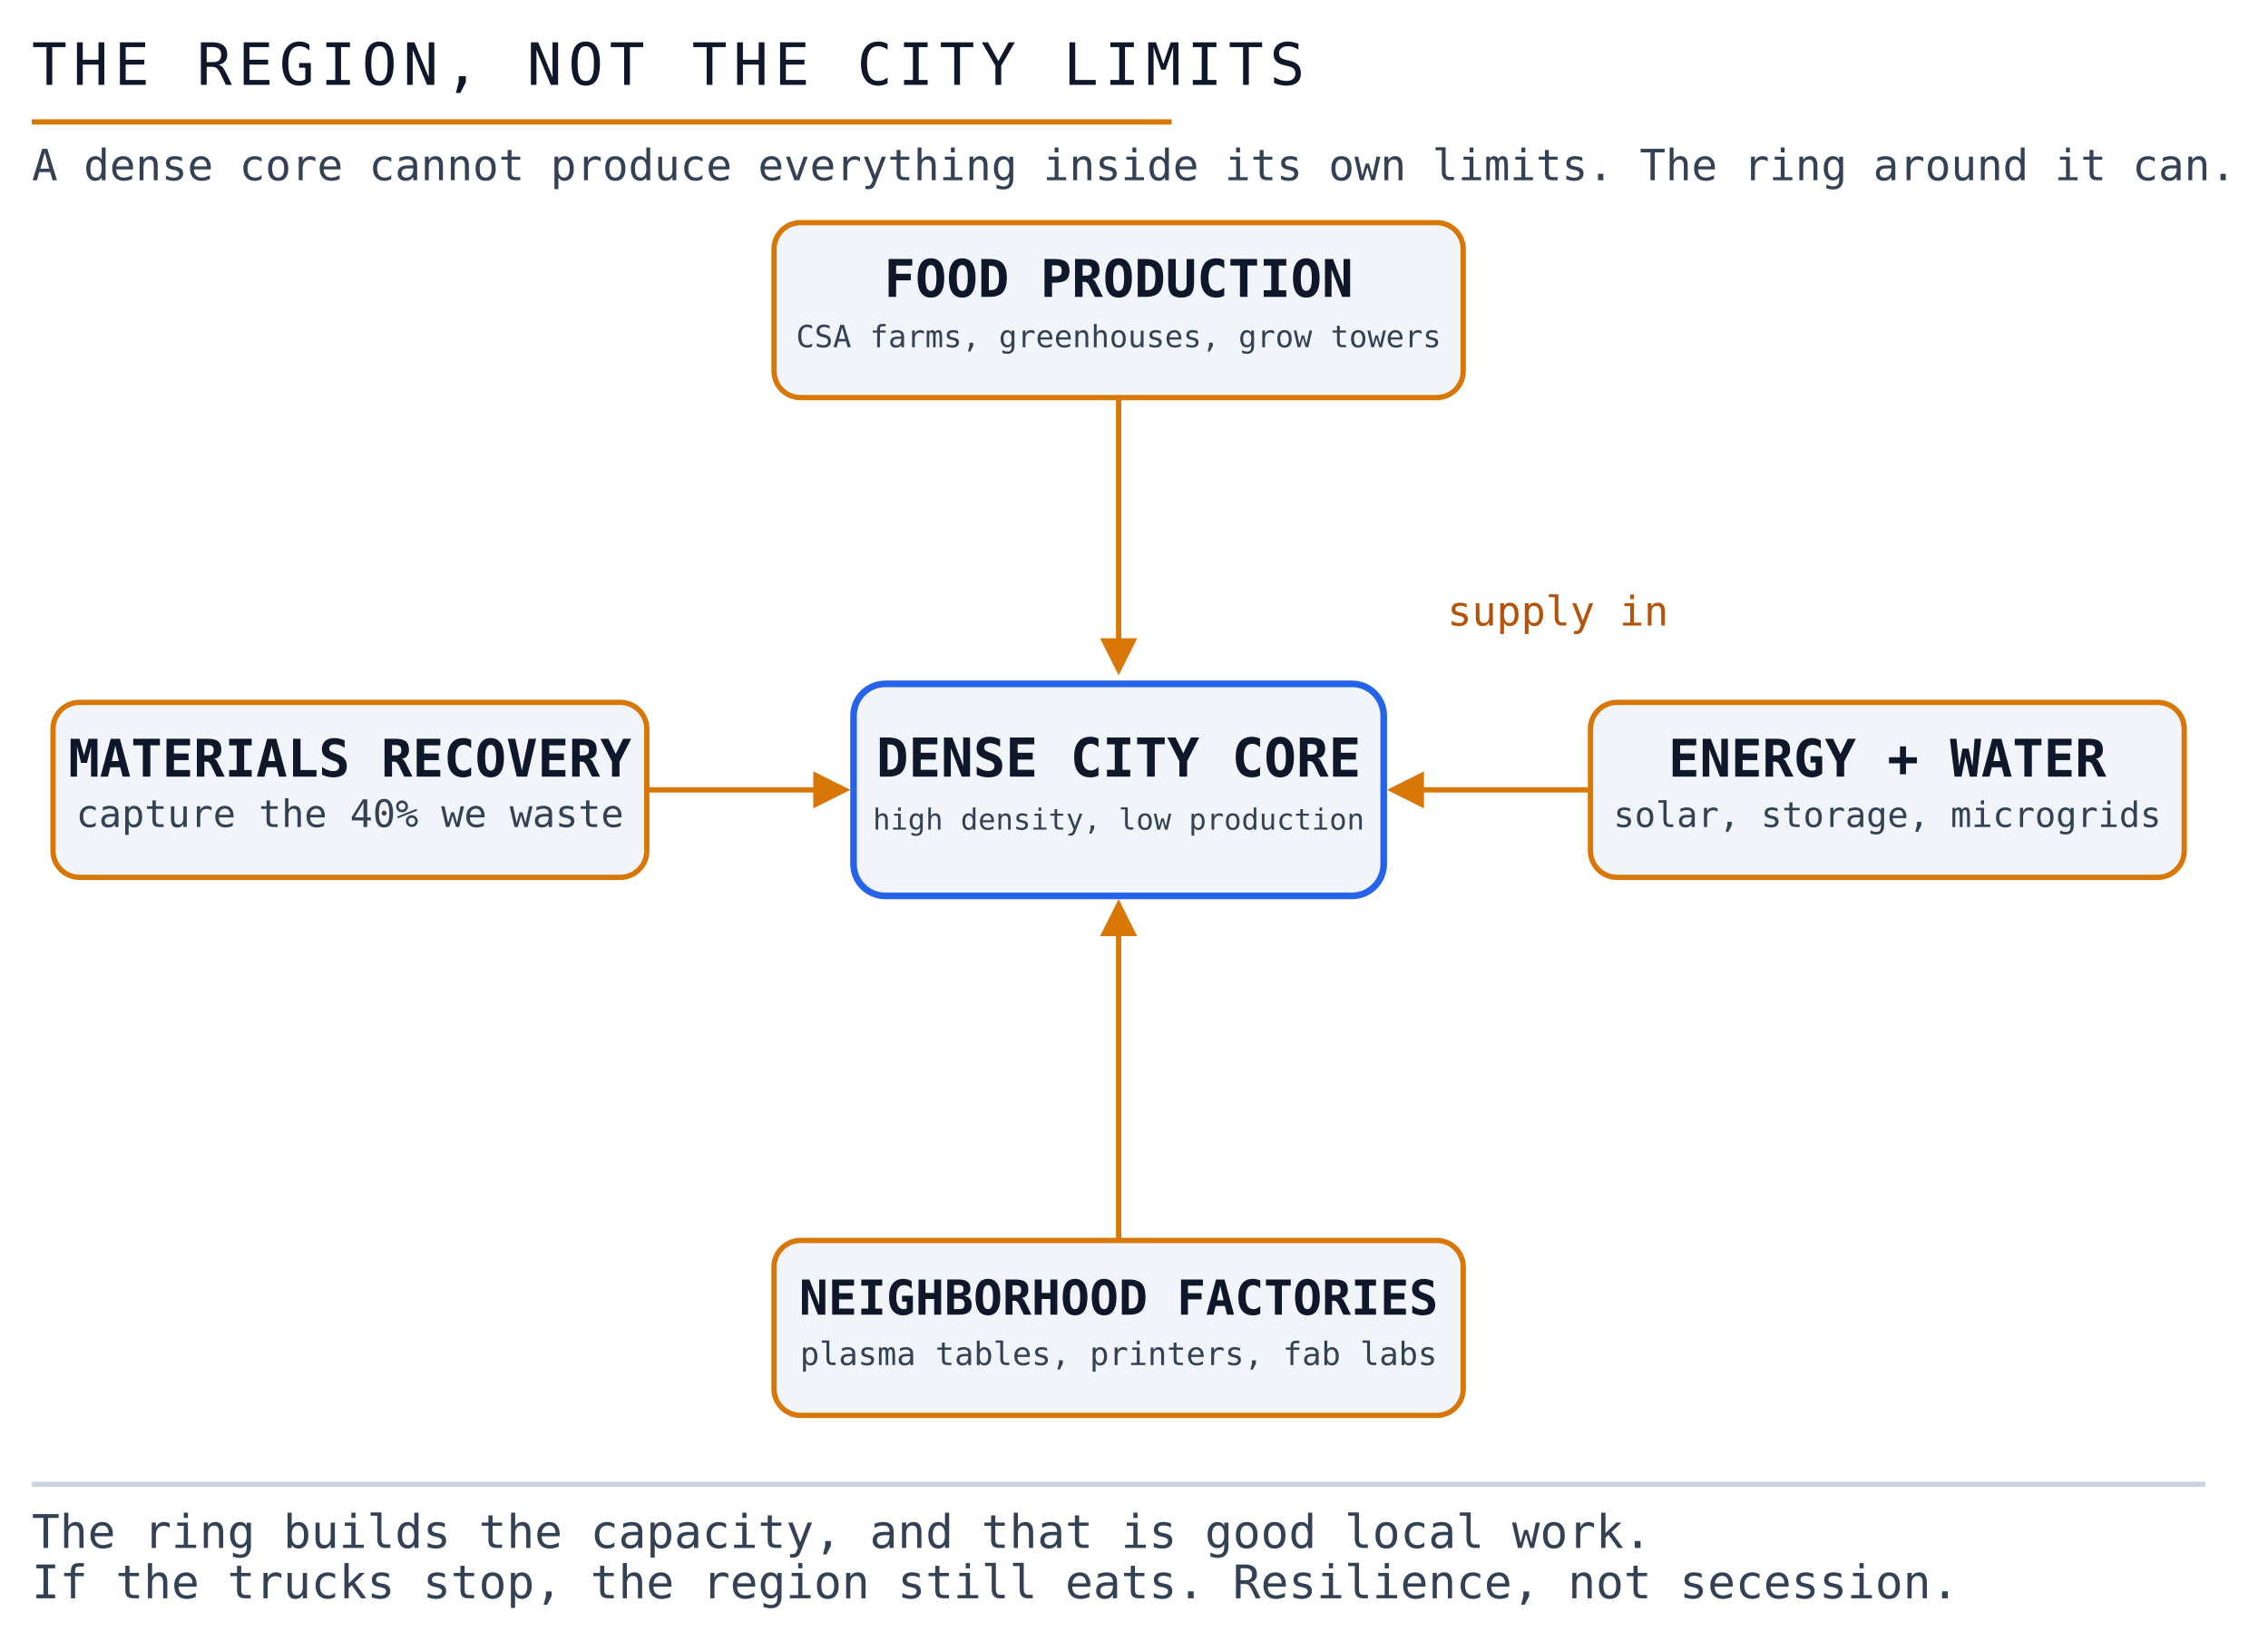
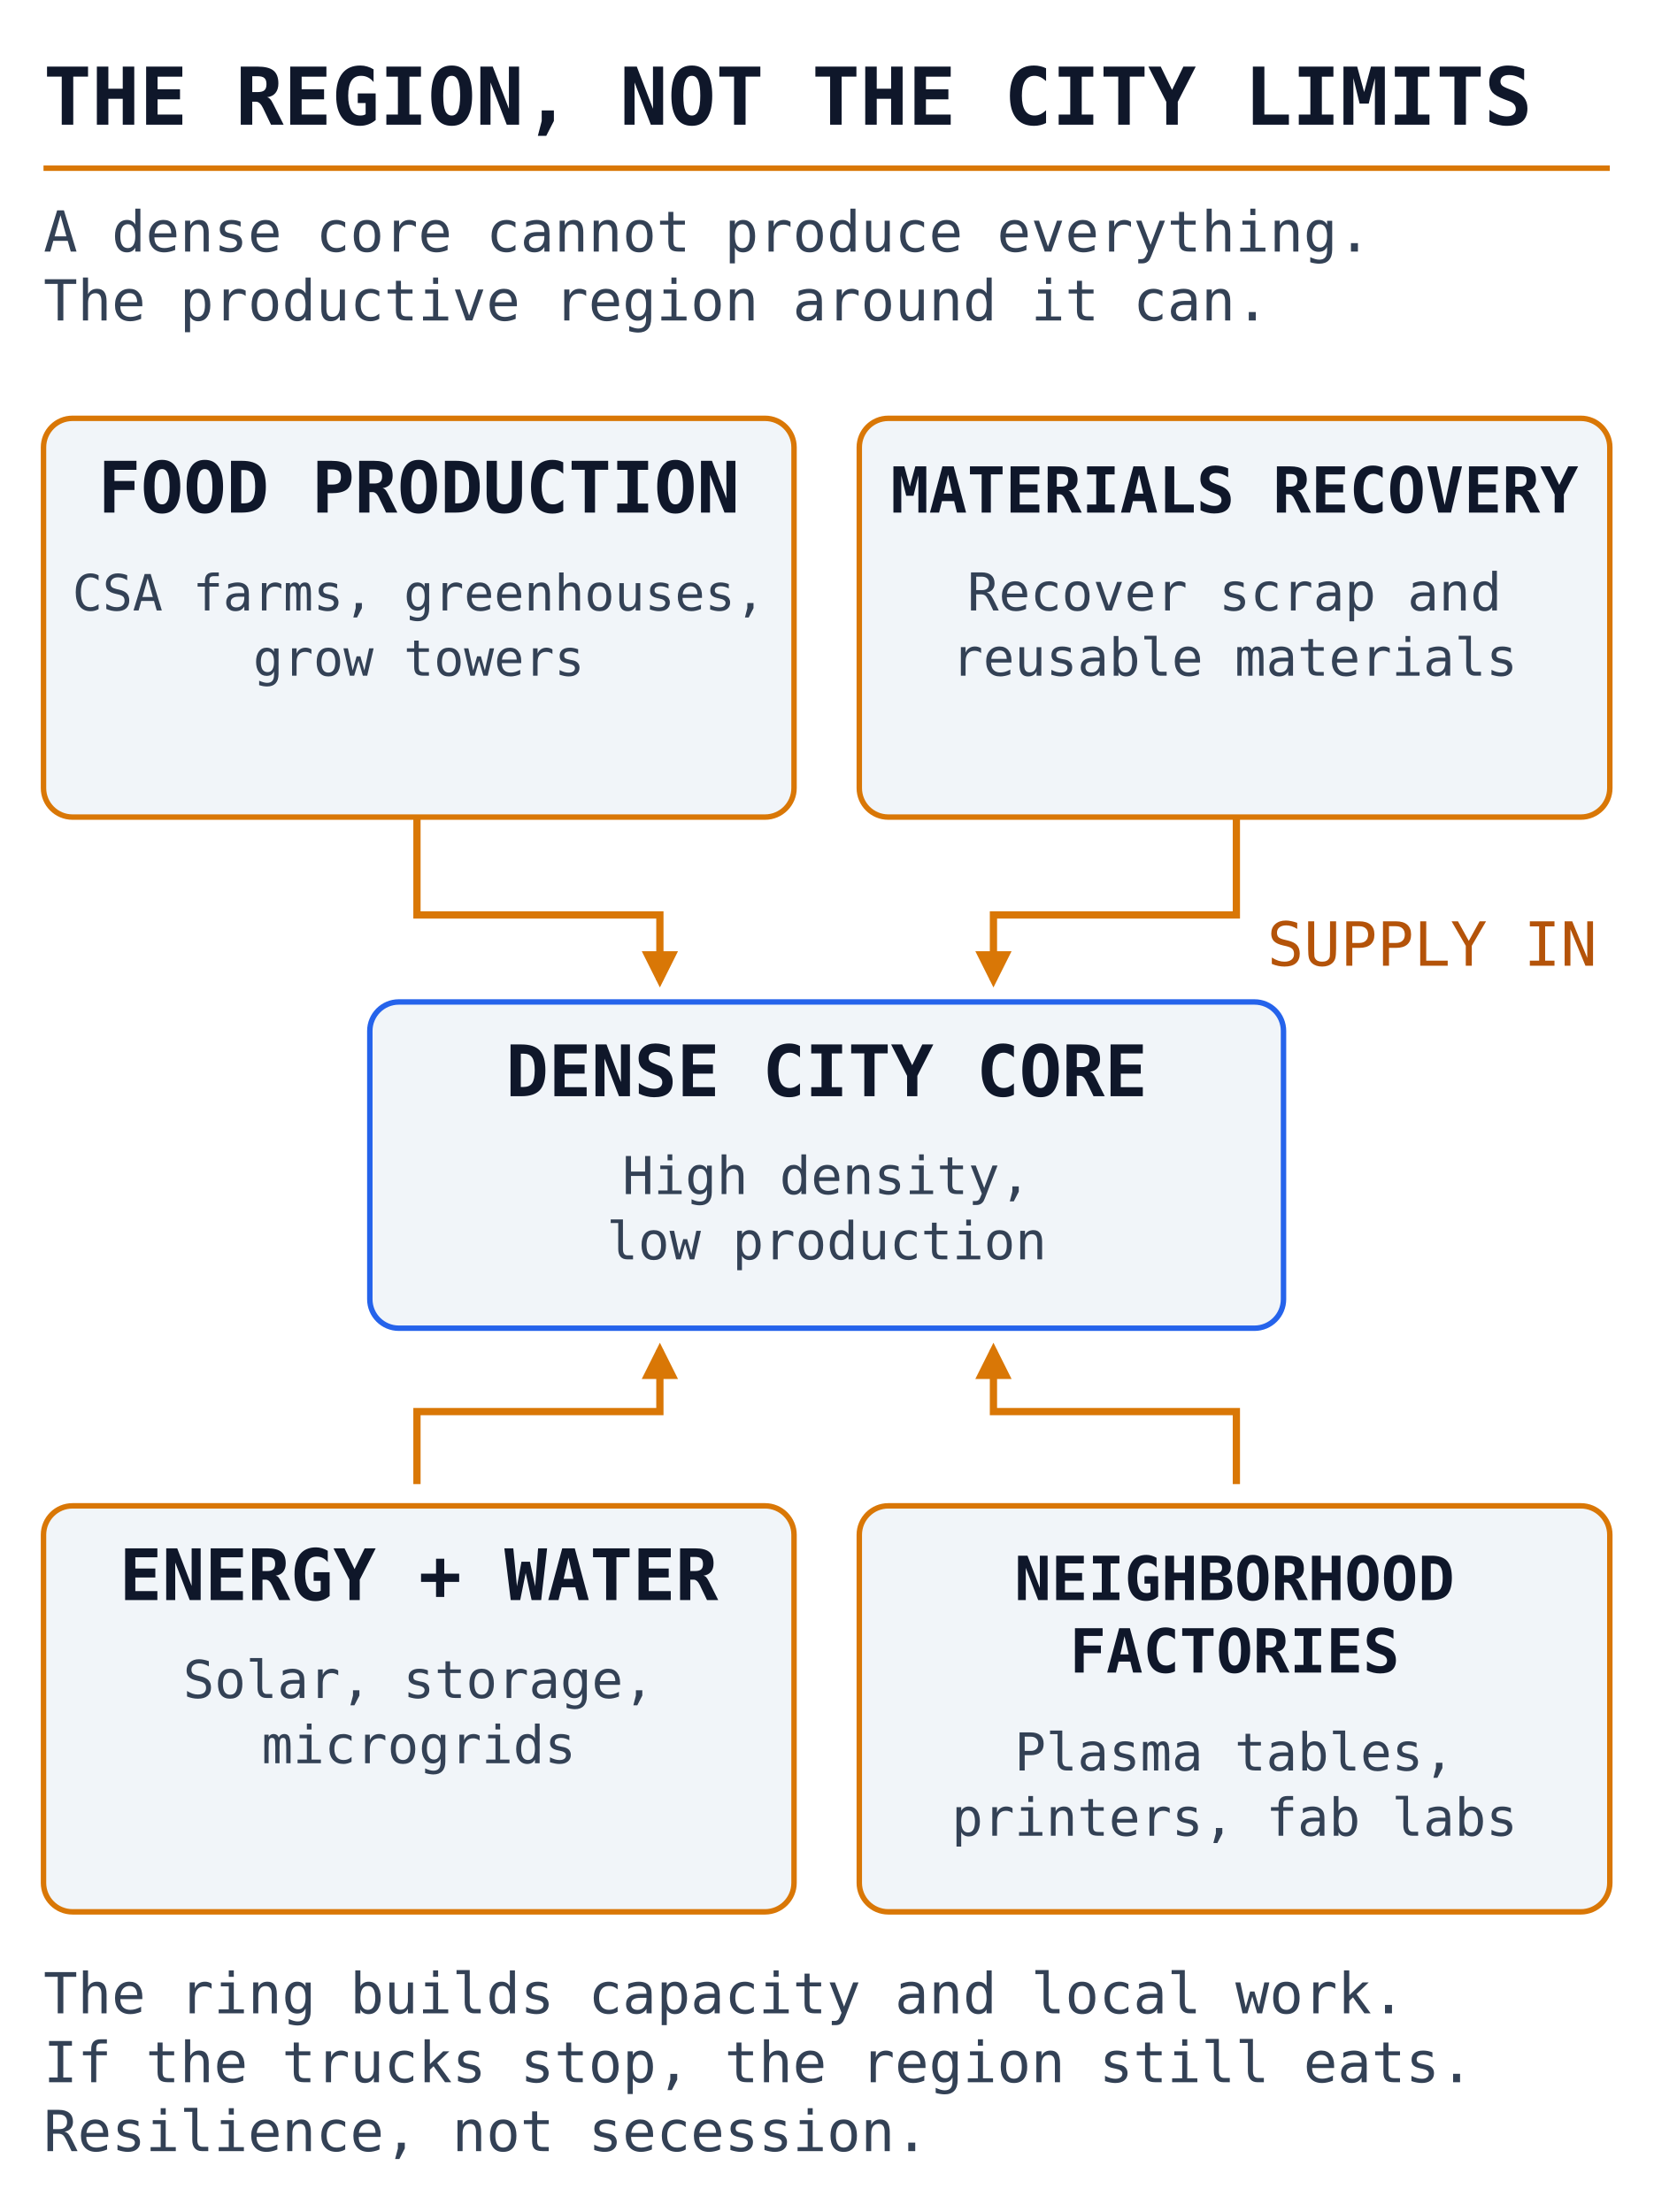
- <svg xmlns="http://www.w3.org/2000/svg" viewBox="28 14 855.6 619" font-family="'JetBrains Mono','SFMono-Regular',Menlo,Consolas,monospace">
+ <svg xmlns="http://www.w3.org/2000/svg" viewBox="12 -0.4 456 610.2" font-family="'JetBrains Mono','SFMono-Regular',Menlo,Consolas,monospace" role="img" aria-label="THE REGION, NOT THE CITY LIMITS">
  <defs>
-     <marker id="sa" viewBox="0 0 10 10" refX="8" refY="5" markerWidth="7" markerHeight="7" orient="auto-start-reverse">
+     <marker id="amber" viewBox="0 0 10 10" refX="8" refY="5" markerWidth="5" markerHeight="5" orient="auto">
      <path d="M0,0L10,5L0,10z" fill="#d97706" />
    </marker>
+     <marker id="blue" viewBox="0 0 10 10" refX="8" refY="5" markerWidth="5" markerHeight="5" orient="auto">
+       <path d="M0,0L10,5L0,10z" fill="#2563eb" />
+     </marker>
+     <marker id="red" viewBox="0 0 10 10" refX="8" refY="5" markerWidth="5" markerHeight="5" orient="auto">
+       <path d="M0,0L10,5L0,10z" fill="#dc2626" />
+     </marker>
  </defs>
-   <text x="40" y="46" font-size="22" letter-spacing="2.32" fill="#0f172a">THE REGION, NOT THE CITY LIMITS</text>
-   <line x1="40" y1="60" x2="470" y2="60" stroke="#d97706" stroke-width="2" />
-   <text x="40" y="82" font-size="16.25" fill="#334155">A dense core cannot produce everything inside its own limits. The ring around it can.</text>
-   <line x1="450" y1="164" x2="450" y2="266" stroke="#d97706" stroke-width="2" marker-end="url(#sa)" />
-   <line x1="450" y1="482" x2="450" y2="356" stroke="#d97706" stroke-width="2" marker-end="url(#sa)" />
-   <line x1="272" y1="312" x2="346" y2="312" stroke="#d97706" stroke-width="2" marker-end="url(#sa)" />
-   <line x1="628" y1="312" x2="554" y2="312" stroke="#d97706" stroke-width="2" marker-end="url(#sa)" />
-   <rect x="350" y="272" width="200" height="80" rx="12" fill="#f1f5f9" stroke="#2563eb" stroke-width="2.5" />
-   <text x="450" y="307" font-size="20.25" font-weight="600" fill="#0f172a" text-anchor="middle">DENSE CITY CORE</text>
-   <text x="450" y="327" font-size="11" fill="#334155" text-anchor="middle">high density, low production</text>
-   <rect x="320" y="98" width="260" height="66" rx="10" fill="#f1f5f9" stroke="#d97706" stroke-width="2" />
-   <text x="450" y="126" font-size="19.6" font-weight="600" fill="#0f172a" text-anchor="middle">FOOD PRODUCTION</text>
-   <text x="450" y="145" font-size="11.55" fill="#334155" text-anchor="middle">CSA farms, greenhouses, grow towers</text>
-   <rect x="320" y="482" width="260" height="66" rx="10" fill="#f1f5f9" stroke="#d97706" stroke-width="2" />
-   <text x="450" y="510" font-size="18.2" font-weight="600" fill="#0f172a" text-anchor="middle">NEIGHBORHOOD FACTORIES</text>
-   <text x="450" y="529" font-size="12.1" fill="#334155" text-anchor="middle">plasma tables, printers, fab labs</text>
-   <rect x="48" y="279" width="224" height="66" rx="10" fill="#f1f5f9" stroke="#d97706" stroke-width="2" />
-   <text x="160" y="307" font-size="19.6" font-weight="600" fill="#0f172a" text-anchor="middle">MATERIALS RECOVERY</text>
-   <text x="160" y="326" font-size="14.3" fill="#334155" text-anchor="middle">capture the 40% we waste</text>
-   <rect x="628" y="279" width="224" height="66" rx="10" fill="#f1f5f9" stroke="#d97706" stroke-width="2" />
-   <text x="740" y="307" font-size="19.6" font-weight="600" fill="#0f172a" text-anchor="middle">ENERGY + WATER</text>
-   <text x="740" y="326" font-size="13.2" fill="#334155" text-anchor="middle">solar, storage, microgrids</text>
-   <text x="574" y="250" font-size="15.4" fill="#b45309">supply in</text>
-   <line x1="40" y1="574" x2="860" y2="574" stroke="#cbd5e1" stroke-width="2" />
-   <text x="40" y="598" font-size="17.5" fill="#334155">The ring builds the capacity, and that is good local work.</text>
-   <text x="40" y="617" font-size="17.5" fill="#334155">If the trucks stop, the region still eats. Resilience, not secession.</text>
+   <text x="24" y="34" font-size="22" fill="#0f172a" text-anchor="start" font-weight="600">THE REGION, NOT THE CITY LIMITS</text>
+   <line x1="24" y1="46" x2="456" y2="46" stroke="#d97706" stroke-width="1.5" />
+   <text x="24" y="69" font-size="15.6" fill="#334155" text-anchor="start" font-weight="400">A dense core cannot produce everything.</text>
+   <text x="24" y="88" font-size="15.6" fill="#334155" text-anchor="start" font-weight="400">The productive region around it can.</text>
+   <rect x="24" y="115" width="207" height="110" rx="8" fill="#f1f5f9" stroke="#d97706" stroke-width="1.5" />
+   <text x="127.5" y="141" font-size="19.6" fill="#0f172a" text-anchor="middle" font-weight="600">FOOD PRODUCTION</text>
+   <text x="127.5" y="168" font-size="13.8" fill="#334155" text-anchor="middle" font-weight="400">CSA farms, greenhouses,</text>
+   <text x="127.5" y="186" font-size="13.8" fill="#334155" text-anchor="middle" font-weight="400">grow towers</text>
+   <rect x="249" y="115" width="207" height="110" rx="8" fill="#f1f5f9" stroke="#d97706" stroke-width="1.5" />
+   <text x="352.5" y="141" font-size="17.5" fill="#0f172a" text-anchor="middle" font-weight="600">MATERIALS RECOVERY</text>
+   <text x="352.5" y="168" font-size="14.4" fill="#334155" text-anchor="middle" font-weight="400">Recover scrap and</text>
+   <text x="352.5" y="186" font-size="14.4" fill="#334155" text-anchor="middle" font-weight="400">reusable materials</text>
+   <path d="M127 225 V252 H194 V270" fill="none" stroke="#d97706" stroke-width="2" marker-end="url(#amber)" />
+   <path d="M353 225 V252 H286 V270" fill="none" stroke="#d97706" stroke-width="2" marker-end="url(#amber)" />
+   <rect x="114" y="276" width="252" height="90" rx="8" fill="#f1f5f9" stroke="#2563eb" stroke-width="1.5" />
+   <text x="240.0" y="302" font-size="19.6" fill="#0f172a" text-anchor="middle" font-weight="600">DENSE CITY CORE</text>
+   <text x="240.0" y="329" font-size="14.4" fill="#334155" text-anchor="middle" font-weight="400">High density,</text>
+   <text x="240.0" y="347" font-size="14.4" fill="#334155" text-anchor="middle" font-weight="400">low production</text>
+   <text x="407" y="266" font-size="16.8" fill="#b45309" text-anchor="middle" font-weight="400">SUPPLY IN</text>
+   <path d="M127 409 V389 H194 V372" fill="none" stroke="#d97706" stroke-width="2" marker-end="url(#amber)" />
+   <path d="M353 409 V389 H286 V372" fill="none" stroke="#d97706" stroke-width="2" marker-end="url(#amber)" />
+   <rect x="24" y="415" width="207" height="112" rx="8" fill="#f1f5f9" stroke="#d97706" stroke-width="1.5" />
+   <text x="127.5" y="441" font-size="19.6" fill="#0f172a" text-anchor="middle" font-weight="600">ENERGY + WATER</text>
+   <text x="127.5" y="468" font-size="14.4" fill="#334155" text-anchor="middle" font-weight="400">Solar, storage,</text>
+   <text x="127.5" y="486" font-size="14.4" fill="#334155" text-anchor="middle" font-weight="400">microgrids</text>
+   <rect x="249" y="415" width="207" height="112" rx="8" fill="#f1f5f9" stroke="#d97706" stroke-width="1.5" />
+   <text x="352.5" y="441" font-size="16.8" fill="#0f172a" text-anchor="middle" font-weight="600">NEIGHBORHOOD</text>
+   <text x="352.5" y="461" font-size="16.8" fill="#0f172a" text-anchor="middle" font-weight="600">FACTORIES</text>
+   <text x="352.5" y="488" font-size="14.4" fill="#334155" text-anchor="middle" font-weight="400">Plasma tables,</text>
+   <text x="352.5" y="506" font-size="14.4" fill="#334155" text-anchor="middle" font-weight="400">printers, fab labs</text>
+   <text x="24" y="555" font-size="15.6" fill="#334155" text-anchor="start" font-weight="400">The ring builds capacity and local work.</text>
+   <text x="24" y="574" font-size="15.6" fill="#334155" text-anchor="start" font-weight="400">If the trucks stop, the region still eats.</text>
+   <text x="24" y="593" font-size="15.6" fill="#334155" text-anchor="start" font-weight="400">Resilience, not secession.</text>
</svg>
